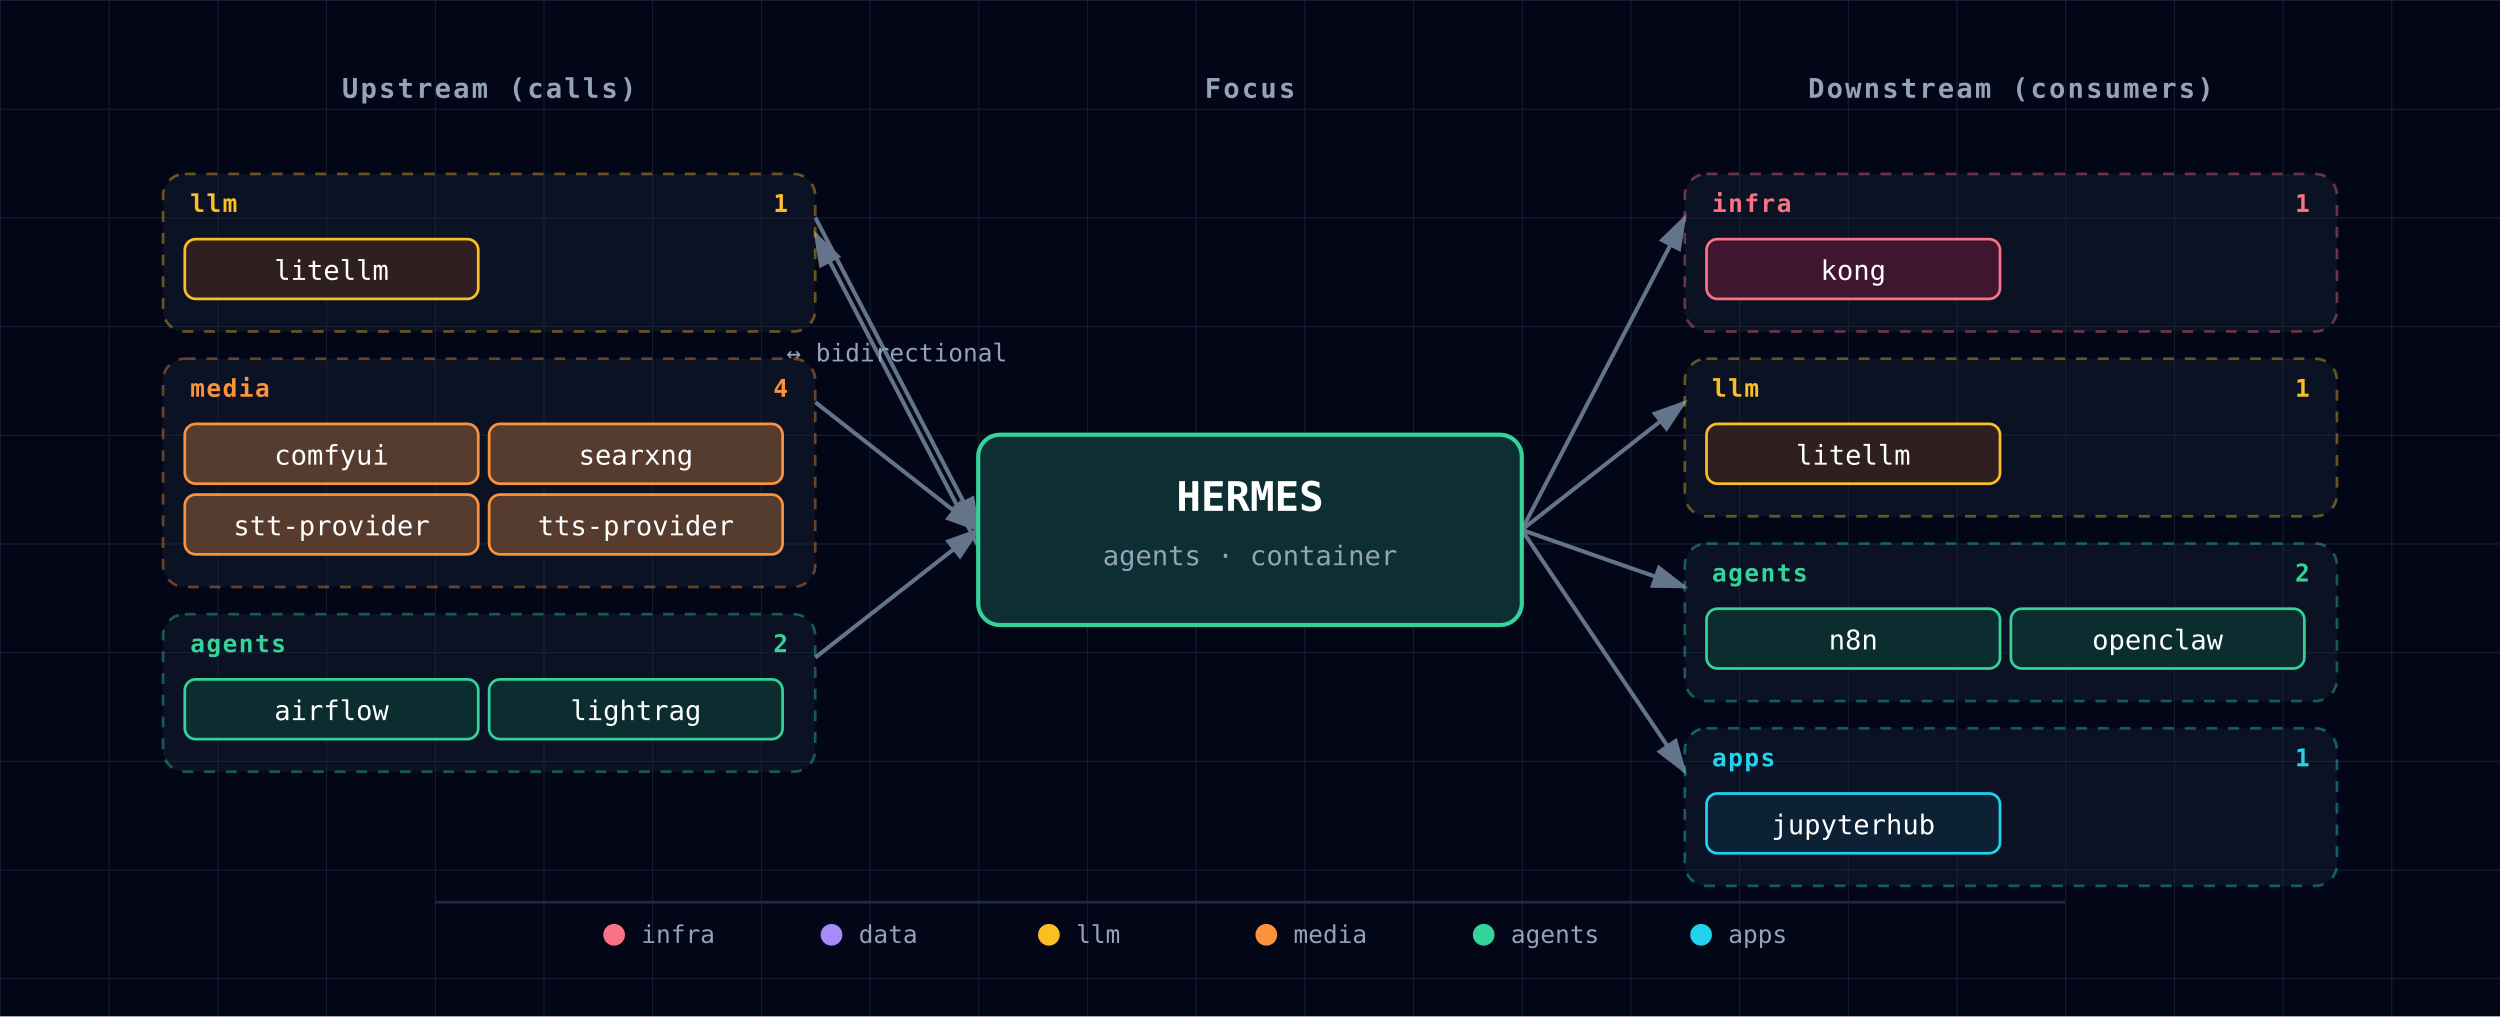
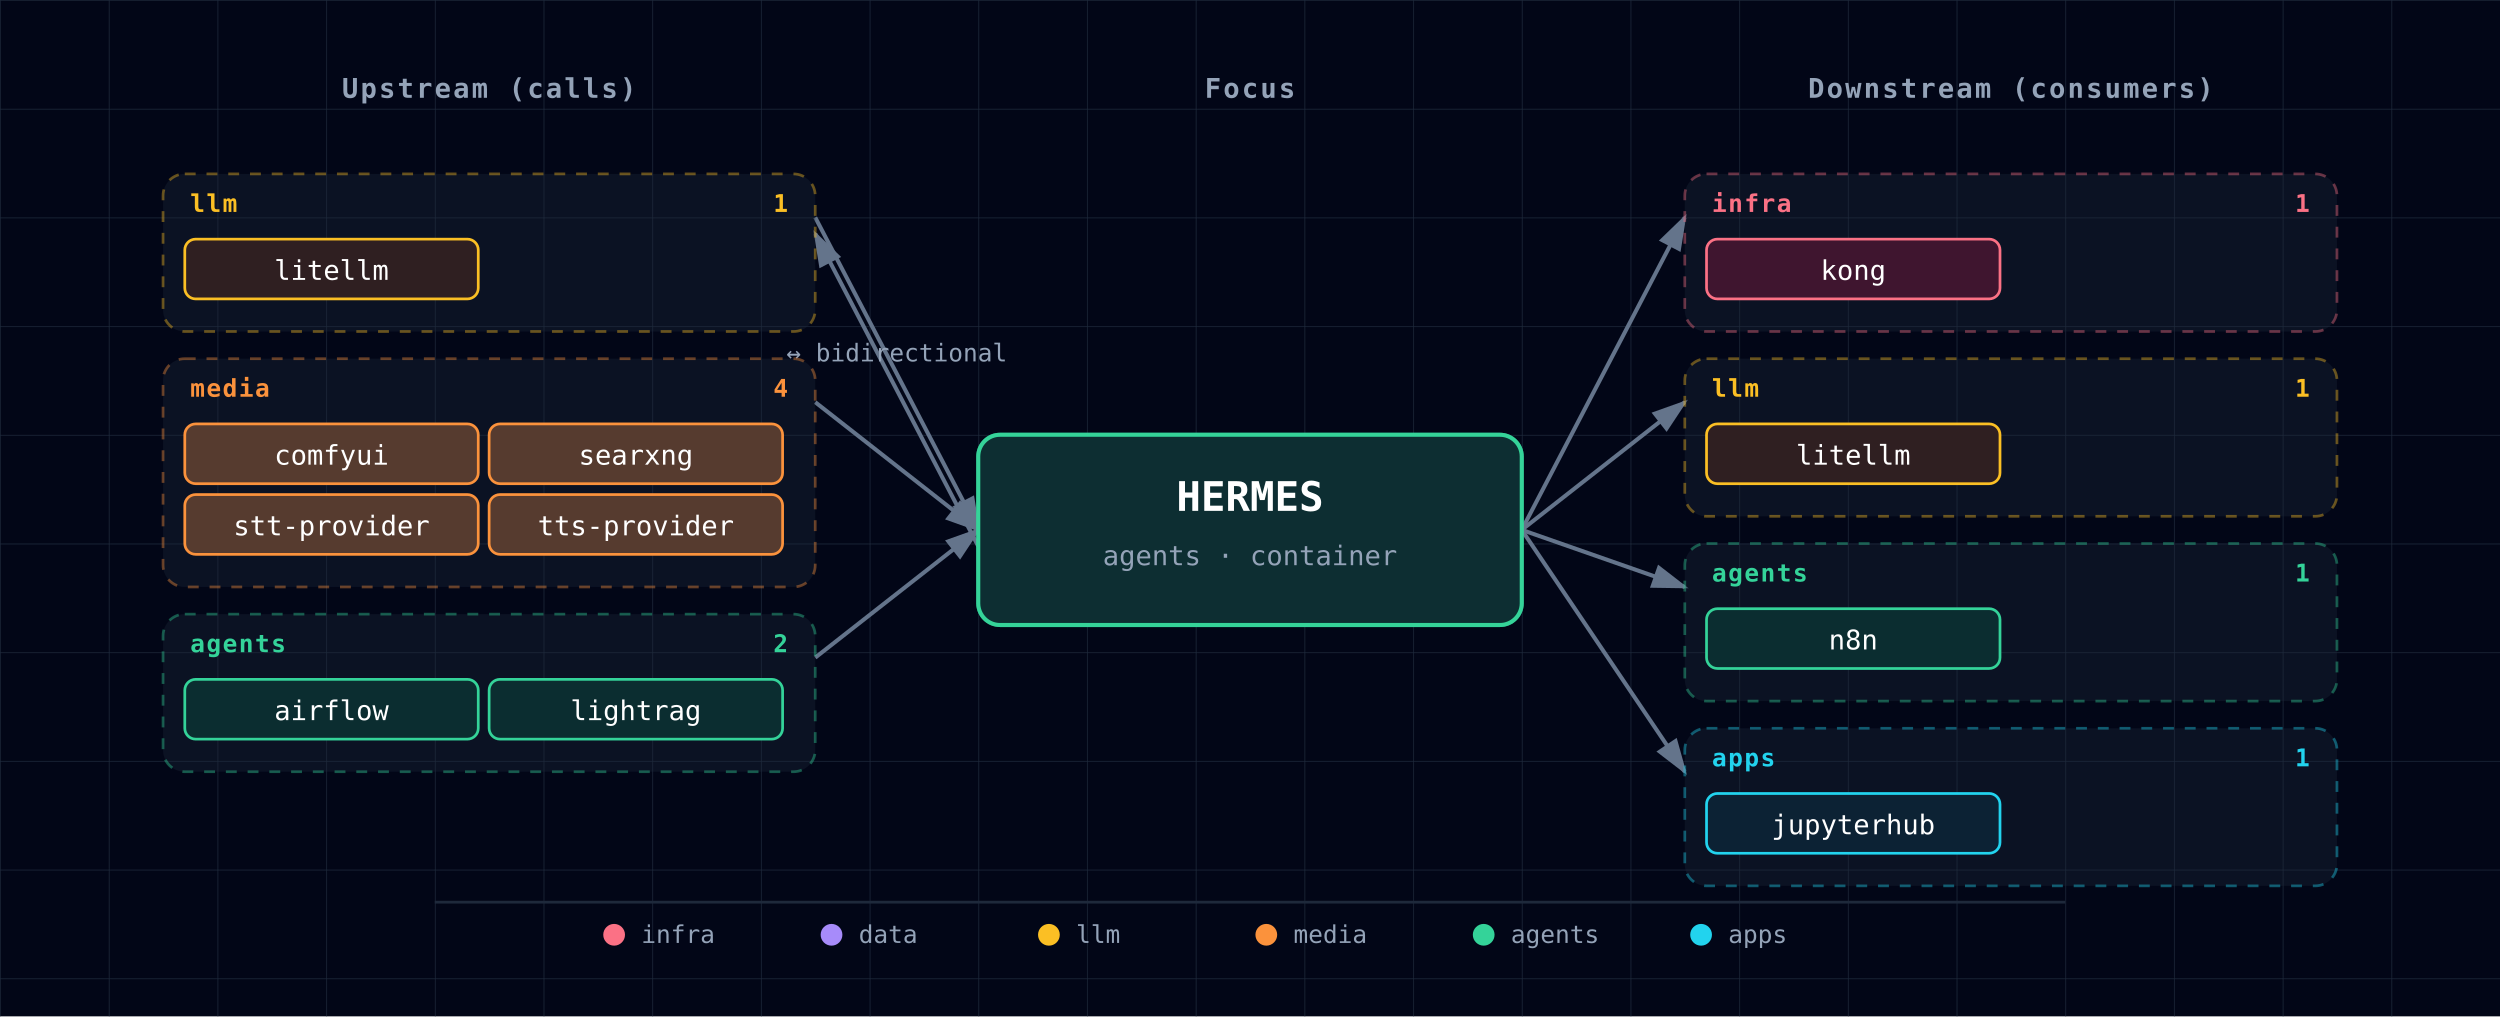
<svg xmlns="http://www.w3.org/2000/svg" viewBox="0 0 920 374" font-family="'JetBrains Mono', 'Fira Code', Menlo, Consolas, monospace">
  <defs>
    <pattern id="grid" width="40" height="40" patternUnits="userSpaceOnUse">
      <path d="M 40 0 L 0 0 0 40" fill="none" stroke="#1e293b" stroke-width="0.5" />
    </pattern>
    <marker id="arrowhead" markerWidth="9" markerHeight="6" refX="8" refY="3" orient="auto">
      <polygon points="0 0, 9 3, 0 6" fill="#64748b" />
    </marker>
    <filter id="focus-glow" x="-50%" y="-50%" width="200%" height="200%">
      <feGaussianBlur in="SourceAlpha" stdDeviation="6" />
      <feFlood flood-color="#34d399" flood-opacity="0.6" />
      <feComposite in2="SourceAlpha" operator="in" />
      <feMerge>
        <feMergeNode />
        <feMergeNode in="SourceGraphic" />
      </feMerge>
    </filter>
  </defs>
  <rect width="920" height="374" fill="#020617" />
  <rect width="920" height="374" fill="url(#grid)" />
  <text x="180" y="36" fill="#94a3b8" font-size="10" font-weight="600" text-anchor="middle" letter-spacing="0.08em">Upstream (calls)</text>
  <text x="460" y="36" fill="#94a3b8" font-size="10" font-weight="600" text-anchor="middle" letter-spacing="0.08em">Focus</text>
  <text x="740" y="36" fill="#94a3b8" font-size="10" font-weight="600" text-anchor="middle" letter-spacing="0.08em">Downstream (consumers)</text>
  <line x1="300" y1="80" x2="360" y2="195" stroke="#64748b" stroke-width="1.5" marker-end="url(#arrowhead)" />
  <line x1="360" y1="201" x2="300" y2="86" stroke="#64748b" stroke-width="1.5" marker-end="url(#arrowhead)" />
  <text x="330" y="133" fill="#94a3b8" font-size="9" text-anchor="middle">↔ bidirectional</text>
  <line x1="300" y1="148" x2="360" y2="195" stroke="#64748b" stroke-width="1.5" marker-end="url(#arrowhead)" />
  <line x1="300" y1="242" x2="360" y2="195" stroke="#64748b" stroke-width="1.5" marker-end="url(#arrowhead)" />
  <line x1="560" y1="195" x2="620" y2="80" stroke="#64748b" stroke-width="1.5" marker-end="url(#arrowhead)" />
  <line x1="560" y1="195" x2="620" y2="148" stroke="#64748b" stroke-width="1.5" marker-end="url(#arrowhead)" />
  <line x1="560" y1="195" x2="620" y2="216" stroke="#64748b" stroke-width="1.5" marker-end="url(#arrowhead)" />
  <line x1="560" y1="195" x2="620" y2="284" stroke="#64748b" stroke-width="1.5" marker-end="url(#arrowhead)" />
  <g>
    <g class="cluster">
      <rect x="60" y="64" width="240" height="58" rx="8" fill="rgba(30,41,59,0.35)" stroke="#fbbf24" stroke-width="1" stroke-dasharray="4,4" stroke-opacity="0.4" />
      <text x="70" y="78" fill="#fbbf24" font-size="9" font-weight="700" text-anchor="start" style="letter-spacing:0.06em;text-transform:uppercase;">llm</text>
      <text x="290" y="78" fill="#fbbf24" font-size="9" font-weight="600" text-anchor="end">1</text>
    </g>
    <g>
      <rect x="68" y="88" width="108" height="22" rx="4" fill="#0f172a" />
      <rect x="68" y="88" width="108" height="22" rx="4" fill="rgba(120, 53, 15, 0.3)" stroke="#fbbf24" stroke-width="1" />
      <text x="122" y="103" fill="white" font-size="10" text-anchor="middle">litellm</text>
    </g>
    <g class="cluster">
      <rect x="60" y="132" width="240" height="84" rx="8" fill="rgba(30,41,59,0.35)" stroke="#fb923c" stroke-width="1" stroke-dasharray="4,4" stroke-opacity="0.4" />
      <text x="70" y="146" fill="#fb923c" font-size="9" font-weight="700" text-anchor="start" style="letter-spacing:0.06em;text-transform:uppercase;">media</text>
      <text x="290" y="146" fill="#fb923c" font-size="9" font-weight="600" text-anchor="end">4</text>
    </g>
    <g>
      <rect x="68" y="156" width="108" height="22" rx="4" fill="#0f172a" />
      <rect x="68" y="156" width="108" height="22" rx="4" fill="rgba(251, 146, 60, 0.3)" stroke="#fb923c" stroke-width="1" />
      <text x="122" y="171" fill="white" font-size="10" text-anchor="middle">comfyui</text>
    </g>
    <g>
      <rect x="180" y="156" width="108" height="22" rx="4" fill="#0f172a" />
      <rect x="180" y="156" width="108" height="22" rx="4" fill="rgba(251, 146, 60, 0.3)" stroke="#fb923c" stroke-width="1" />
      <text x="234" y="171" fill="white" font-size="10" text-anchor="middle">searxng</text>
    </g>
    <g>
      <rect x="68" y="182" width="108" height="22" rx="4" fill="#0f172a" />
      <rect x="68" y="182" width="108" height="22" rx="4" fill="rgba(251, 146, 60, 0.3)" stroke="#fb923c" stroke-width="1" />
      <text x="122" y="197" fill="white" font-size="10" text-anchor="middle">stt-provider</text>
    </g>
    <g>
      <rect x="180" y="182" width="108" height="22" rx="4" fill="#0f172a" />
      <rect x="180" y="182" width="108" height="22" rx="4" fill="rgba(251, 146, 60, 0.3)" stroke="#fb923c" stroke-width="1" />
      <text x="234" y="197" fill="white" font-size="10" text-anchor="middle">tts-provider</text>
    </g>
    <g class="cluster">
      <rect x="60" y="226" width="240" height="58" rx="8" fill="rgba(30,41,59,0.35)" stroke="#34d399" stroke-width="1" stroke-dasharray="4,4" stroke-opacity="0.4" />
      <text x="70" y="240" fill="#34d399" font-size="9" font-weight="700" text-anchor="start" style="letter-spacing:0.06em;text-transform:uppercase;">agents</text>
      <text x="290" y="240" fill="#34d399" font-size="9" font-weight="600" text-anchor="end">2</text>
    </g>
    <g>
      <rect x="68" y="250" width="108" height="22" rx="4" fill="#0f172a" />
      <rect x="68" y="250" width="108" height="22" rx="4" fill="rgba(6, 78, 59, 0.4)" stroke="#34d399" stroke-width="1" />
      <text x="122" y="265" fill="white" font-size="10" text-anchor="middle">airflow</text>
    </g>
    <g>
      <rect x="180" y="250" width="108" height="22" rx="4" fill="#0f172a" />
      <rect x="180" y="250" width="108" height="22" rx="4" fill="rgba(6, 78, 59, 0.4)" stroke="#34d399" stroke-width="1" />
      <text x="234" y="265" fill="white" font-size="10" text-anchor="middle">lightrag</text>
    </g>
  </g>
  <g>
    <g class="cluster">
      <rect x="620" y="64" width="240" height="58" rx="8" fill="rgba(30,41,59,0.35)" stroke="#fb7185" stroke-width="1" stroke-dasharray="4,4" stroke-opacity="0.4" />
      <text x="630" y="78" fill="#fb7185" font-size="9" font-weight="700" text-anchor="start" style="letter-spacing:0.06em;text-transform:uppercase;">infra</text>
      <text x="850" y="78" fill="#fb7185" font-size="9" font-weight="600" text-anchor="end">1</text>
    </g>
    <g>
      <rect x="628" y="88" width="108" height="22" rx="4" fill="#0f172a" />
      <rect x="628" y="88" width="108" height="22" rx="4" fill="rgba(136, 19, 55, 0.4)" stroke="#fb7185" stroke-width="1" />
      <text x="682" y="103" fill="white" font-size="10" text-anchor="middle">kong</text>
    </g>
    <g class="cluster">
      <rect x="620" y="132" width="240" height="58" rx="8" fill="rgba(30,41,59,0.35)" stroke="#fbbf24" stroke-width="1" stroke-dasharray="4,4" stroke-opacity="0.4" />
      <text x="630" y="146" fill="#fbbf24" font-size="9" font-weight="700" text-anchor="start" style="letter-spacing:0.06em;text-transform:uppercase;">llm</text>
      <text x="850" y="146" fill="#fbbf24" font-size="9" font-weight="600" text-anchor="end">1</text>
    </g>
    <g>
      <rect x="628" y="156" width="108" height="22" rx="4" fill="#0f172a" />
      <rect x="628" y="156" width="108" height="22" rx="4" fill="rgba(120, 53, 15, 0.3)" stroke="#fbbf24" stroke-width="1" />
      <text x="682" y="171" fill="white" font-size="10" text-anchor="middle">litellm</text>
    </g>
    <g class="cluster">
      <rect x="620" y="200" width="240" height="58" rx="8" fill="rgba(30,41,59,0.35)" stroke="#34d399" stroke-width="1" stroke-dasharray="4,4" stroke-opacity="0.4" />
      <text x="630" y="214" fill="#34d399" font-size="9" font-weight="700" text-anchor="start" style="letter-spacing:0.06em;text-transform:uppercase;">agents</text>
-       <text x="850" y="214" fill="#34d399" font-size="9" font-weight="600" text-anchor="end">2</text>
+       <text x="850" y="214" fill="#34d399" font-size="9" font-weight="600" text-anchor="end">1</text>
    </g>
    <g>
      <rect x="628" y="224" width="108" height="22" rx="4" fill="#0f172a" />
      <rect x="628" y="224" width="108" height="22" rx="4" fill="rgba(6, 78, 59, 0.4)" stroke="#34d399" stroke-width="1" />
      <text x="682" y="239" fill="white" font-size="10" text-anchor="middle">n8n</text>
-     </g>
-     <g>
-       <rect x="740" y="224" width="108" height="22" rx="4" fill="#0f172a" />
-       <rect x="740" y="224" width="108" height="22" rx="4" fill="rgba(6, 78, 59, 0.4)" stroke="#34d399" stroke-width="1" />
-       <text x="794" y="239" fill="white" font-size="10" text-anchor="middle">openclaw</text>
    </g>
    <g class="cluster">
      <rect x="620" y="268" width="240" height="58" rx="8" fill="rgba(30,41,59,0.35)" stroke="#22d3ee" stroke-width="1" stroke-dasharray="4,4" stroke-opacity="0.4" />
      <text x="630" y="282" fill="#22d3ee" font-size="9" font-weight="700" text-anchor="start" style="letter-spacing:0.06em;text-transform:uppercase;">apps</text>
      <text x="850" y="282" fill="#22d3ee" font-size="9" font-weight="600" text-anchor="end">1</text>
    </g>
    <g>
      <rect x="628" y="292" width="108" height="22" rx="4" fill="#0f172a" />
      <rect x="628" y="292" width="108" height="22" rx="4" fill="rgba(8, 51, 68, 0.4)" stroke="#22d3ee" stroke-width="1" />
      <text x="682" y="307" fill="white" font-size="10" text-anchor="middle">jupyterhub</text>
    </g>
  </g>
  <g class="focus" filter="url(#focus-glow)">
    <rect x="360" y="160" width="200" height="70" rx="8" fill="#0f172a" />
    <rect x="360" y="160" width="200" height="70" rx="8" fill="rgba(6, 78, 59, 0.4)" stroke="#34d399" stroke-width="1.5" />
    <text x="460" y="188" fill="white" font-size="15" font-weight="700" text-anchor="middle">HERMES</text>
    <text x="460" y="208" fill="#94a3b8" font-size="10" text-anchor="middle">agents · container</text>
  </g>
  <g class="legend">
    <line x1="160" y1="332" x2="760" y2="332" stroke="#1e293b" stroke-width="1" />
    <circle cx="226" cy="344" r="4" fill="#fb7185" />
    <text x="236" y="347" fill="#94a3b8" font-size="9" font-weight="400" text-anchor="start">infra</text>
    <circle cx="306" cy="344" r="4" fill="#a78bfa" />
    <text x="316" y="347" fill="#94a3b8" font-size="9" font-weight="400" text-anchor="start">data</text>
    <circle cx="386" cy="344" r="4" fill="#fbbf24" />
    <text x="396" y="347" fill="#94a3b8" font-size="9" font-weight="400" text-anchor="start">llm</text>
    <circle cx="466" cy="344" r="4" fill="#fb923c" />
    <text x="476" y="347" fill="#94a3b8" font-size="9" font-weight="400" text-anchor="start">media</text>
    <circle cx="546" cy="344" r="4" fill="#34d399" />
    <text x="556" y="347" fill="#94a3b8" font-size="9" font-weight="400" text-anchor="start">agents</text>
    <circle cx="626" cy="344" r="4" fill="#22d3ee" />
    <text x="636" y="347" fill="#94a3b8" font-size="9" font-weight="400" text-anchor="start">apps</text>
  </g>
</svg>
